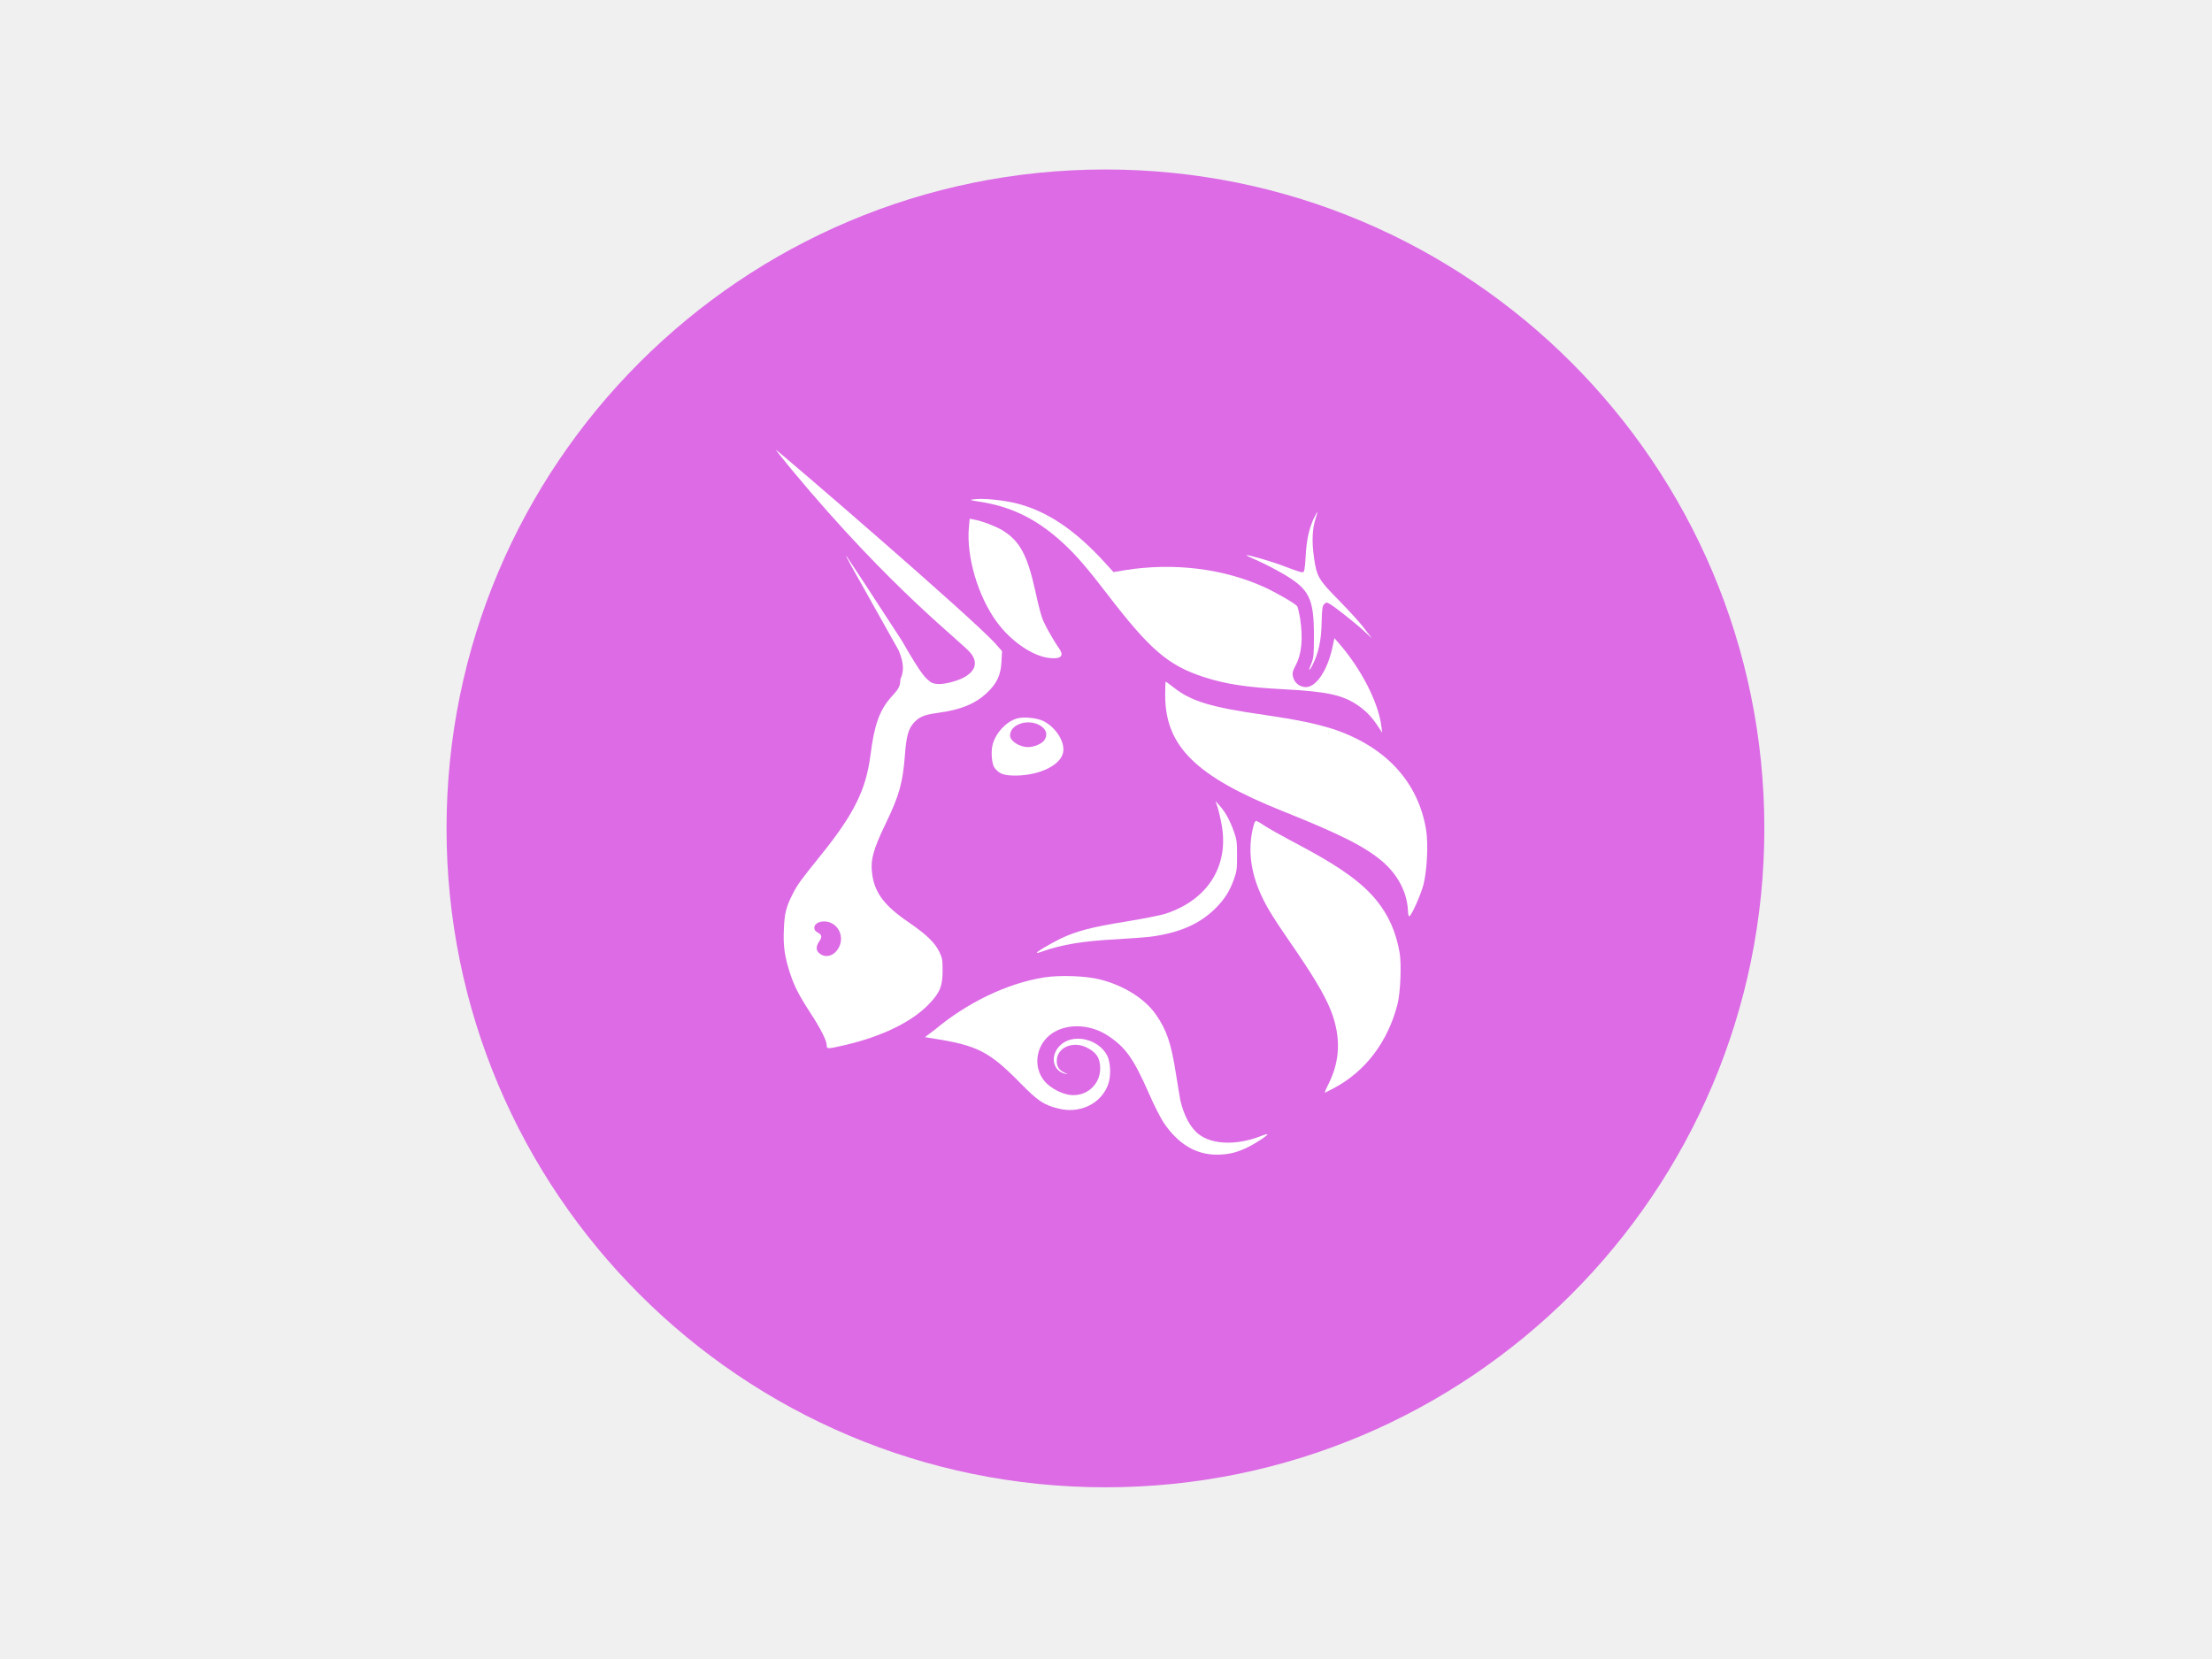
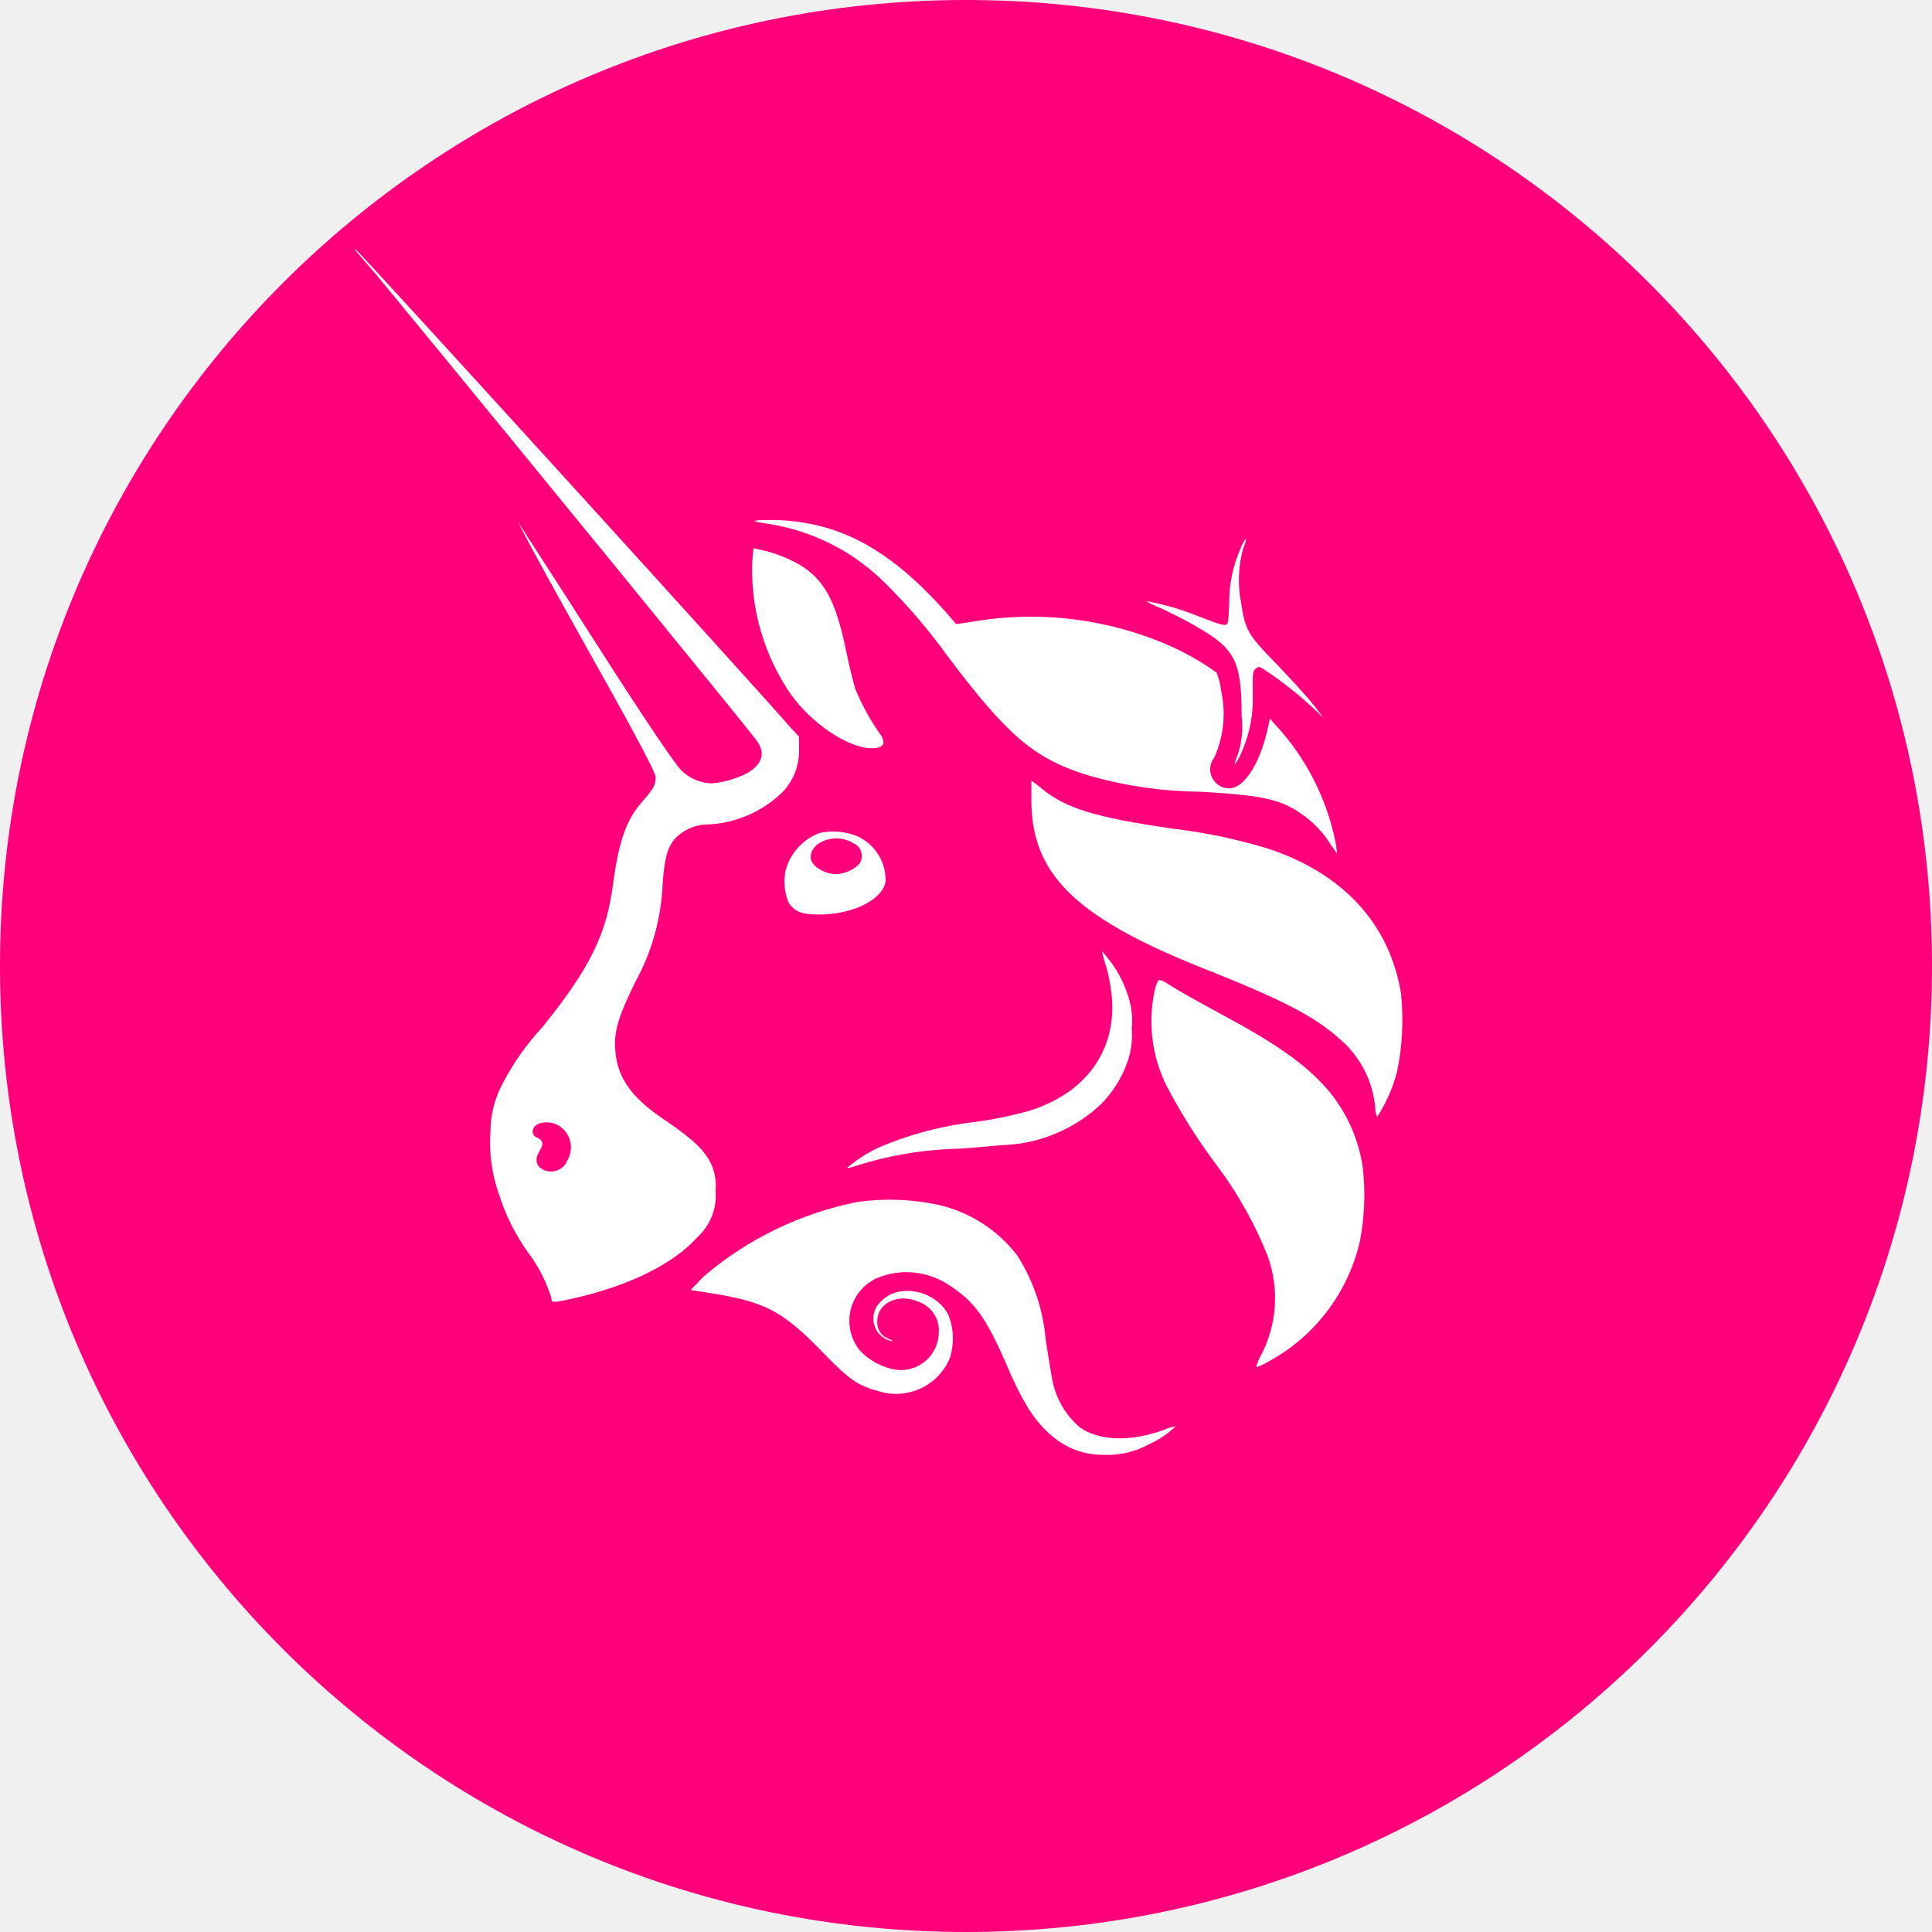
- <svg xmlns="http://www.w3.org/2000/svg" version="1.0" id="katman_1" x="0px" y="0px" viewBox="0 0 800 600" style="enable-background:new 0 0 800 600;" xml:space="preserve">
-   <style type="text/css">
- 	.st0{fill:#DC6BE5;}
- 	.st1{fill:#FFFFFF;}
- 	.st2{fill-rule:evenodd;clip-rule:evenodd;fill:#FFFFFF;}
- </style>
-   <circle class="st0" cx="399.8" cy="299.6" r="238.3" />
-   <path class="st1" d="M354,181.4c-3.3-0.5-3.5-0.6-1.9-0.8c3-0.5,10.1,0.2,14.9,1.3c11.4,2.7,21.7,9.6,32.8,21.8l2.9,3.2l4.2-0.7  c17.7-2.8,35.7-0.6,50.7,6.3c4.1,1.9,10.7,5.7,11.5,6.7c0.3,0.3,0.7,2.3,1.1,4.4c1.1,7.4,0.6,13-1.7,17.2c-1.2,2.3-1.3,3-0.5,5  c0.7,1.6,2.5,2.7,4.3,2.7c3.7,0,7.8-6,9.6-14.4l0.7-3.3l1.5,1.7c8,9.1,14.4,21.4,15.5,30.2l0.3,2.3l-1.4-2.1c-2.3-3.6-4.7-6-7.7-8  c-5.4-3.6-11.1-4.8-26.2-5.6c-13.7-0.7-21.4-1.9-29.1-4.4c-13-4.2-19.6-9.9-35.1-30.1c-6.9-9-11.1-13.9-15.4-17.9  C375.5,188,366.1,183.2,354,181.4z" />
-   <path class="st1" d="M472.2,201.4c0.3-6,1.2-10,2.8-13.6c0.7-1.4,1.3-2.6,1.4-2.6c0.1,0-0.2,1.1-0.6,2.4c-1.2,3.5-1.4,8.3-0.6,13.9  c1,7.1,1.6,8.1,9.2,15.8c3.5,3.6,7.7,8.1,9.1,10.1l2.7,3.5l-2.7-2.5c-3.3-3.1-11-9.1-12.6-10c-1.1-0.6-1.3-0.6-2,0.1  c-0.6,0.6-0.8,1.6-0.9,6.1c-0.1,7-1.1,11.6-3.4,16.1c-1.3,2.4-1.5,1.9-0.3-0.8c0.8-2.1,0.9-3,0.9-9.8c0-13.7-1.6-17-11.2-22.6  c-2.4-1.4-6.4-3.5-8.9-4.6s-4.4-2-4.3-2.1c0.3-0.3,9.6,2.4,13.4,3.9c5.6,2.1,6.5,2.4,7.2,2.2C471.7,206.6,472,205.3,472.2,201.4z" />
-   <path class="st1" d="M360.4,224.8c-6.7-9.2-10.9-23.4-10-33.9l0.3-3.3l1.5,0.3c2.9,0.5,7.8,2.4,10.2,3.8c6.4,3.9,9.1,8.9,12,21.9  c0.8,3.8,1.9,8.1,2.4,9.6c0.8,2.4,3.8,7.8,6.3,11.4c1.8,2.6,0.6,3.8-3.3,3.4C373.7,237.5,365.6,232,360.4,224.8z" />
-   <path class="st1" d="M464,293.4c-31.5-12.6-42.6-23.5-42.6-42c0-2.7,0.1-4.9,0.2-4.9c0.1,0,1.3,0.9,2.7,2  c6.4,5.1,13.5,7.3,33.3,10.1c11.6,1.7,18.2,3.1,24.3,5c19.2,6.3,31.1,19.2,33.9,36.7c0.8,5.1,0.3,14.6-1,19.7  c-1.1,4-4.3,11.1-5.1,11.4c-0.2,0.1-0.5-0.8-0.5-2.1c-0.3-6.6-3.7-13-9.3-17.8C493.6,306.2,485,301.8,464,293.4z" />
-   <path class="st1" d="M441.9,298.7c-0.4-2.3-1.1-5.3-1.5-6.6l-0.8-2.4l1.5,1.7c2.1,2.3,3.7,5.3,5.1,9.2c1.1,3,1.2,3.9,1.2,8.8  c0,4.8-0.1,5.8-1.1,8.5c-1.5,4.3-3.4,7.3-6.6,10.5c-5.8,5.8-13.1,9-23.8,10.4c-1.9,0.2-7.3,0.6-12,0.9c-12,0.6-19.9,1.9-26.9,4.4  c-1,0.4-1.9,0.6-2,0.5c-0.3-0.3,4.5-3.1,8.5-5.1c5.6-2.7,11.2-4.2,23.7-6.2c6.2-1,12.6-2.3,14.2-2.8  C436.5,325.6,444.4,313.6,441.9,298.7z" />
-   <path class="st1" d="M456.3,324.1c-4.2-8.9-5.1-17.6-2.9-25.6c0.2-0.9,0.6-1.6,0.9-1.6c0.2,0,1.2,0.5,2.2,1.2  c1.9,1.3,5.8,3.5,16.1,9c12.9,7,20.2,12.4,25.2,18.5c4.4,5.4,7.1,11.5,8.4,19c0.7,4.2,0.3,14.5-0.8,18.7  c-3.5,13.5-11.5,24.1-22.9,30.2c-1.7,0.9-3.2,1.6-3.3,1.7c-0.2,0,0.4-1.5,1.4-3.4c3.9-8,4.3-15.8,1.4-24.5  c-1.8-5.3-5.4-11.8-12.8-22.7C460.5,332,458.4,328.6,456.3,324.1z" />
-   <path class="st1" d="M338.1,372.4c11.7-9.8,26.2-16.8,39.5-18.9c5.7-0.9,15.2-0.6,20.5,0.8c8.5,2.2,16.1,7,20,12.7  c3.9,5.6,5.5,10.5,7.2,21.4c0.7,4.3,1.4,8.6,1.6,9.6c1.3,5.6,3.8,10.2,6.9,12.4c4.9,3.6,13.5,3.8,21.9,0.6c1.4-0.6,2.7-0.9,2.7-0.8  c0.3,0.3-3.9,3.1-6.9,4.6c-4,2-7.2,2.8-11.4,2.8c-7.7,0-14.1-3.9-19.4-11.8c-1-1.6-3.4-6.2-5.2-10.4c-5.6-12.7-8.4-16.6-14.9-20.9  c-5.7-3.7-13-4.4-18.5-1.7c-7.2,3.5-9.2,12.7-4.1,18.5c2.1,2.3,5.9,4.3,9,4.7c5.9,0.7,10.9-3.7,10.9-9.6c0-3.8-1.5-6-5.2-7.7  c-5.1-2.3-10.6,0.4-10.5,5.1c0,2,0.9,3.3,2.9,4.2c1.3,0.6,1.3,0.6,0.3,0.4c-4.7-1-5.8-6.6-2-10.3c4.5-4.5,13.8-2.5,17,3.6  c1.3,2.6,1.5,7.6,0.3,10.7c-2.6,6.9-10.3,10.5-18,8.5c-5.3-1.3-7.4-2.8-13.8-9.3c-11.1-11.3-15.4-13.5-31.3-16l-3.1-0.5L338.1,372.4  z" />
-   <path class="st2" d="M286.1,169.6c37,44.6,62.4,63,65.2,66.9c2.3,3.2,1.5,6.1-2.5,8.4c-2.2,1.3-6.8,2.5-9.1,2.5c-2.6,0-3.5-1-3.5-1  c-1.5-1.4-2.3-1.2-10.1-14.8c-10.7-16.5-19.7-30.2-19.9-30.4c-0.6-0.5-0.6-0.5,18.8,34c3.1,7.2,0.6,9.8,0.6,10.8  c0,2.1-0.6,3.2-3.2,6c-4.3,4.8-6.2,10.1-7.6,21.2c-1.6,12.4-5.9,21.2-18.1,36.3c-7.1,8.8-8.3,10.4-10.1,14c-2.3,4.5-2.9,7-3.1,12.6  c-0.3,6,0.3,9.8,2.1,15.5c1.6,5,3.3,8.3,7.6,14.9c3.7,5.7,5.8,9.9,5.8,11.6c0,1.3,0.3,1.3,6,0c13.7-3.1,24.9-8.5,31.1-15.1  c3.9-4.1,4.8-6.4,4.8-12c0-3.7-0.1-4.5-1.1-6.6c-1.6-3.4-4.6-6.3-11.1-10.8c-8.6-5.8-12.2-10.5-13.2-17c-0.8-5.3,0.1-9,4.9-18.9  c4.9-10.2,6.1-14.6,6.9-24.9c0.5-6.7,1.3-9.3,3.2-11.4c2-2.2,3.8-2.9,8.8-3.6c8.1-1.1,13.3-3.2,17.5-7.1c3.7-3.4,5.2-6.6,5.4-11.5  l0.2-3.7l-2.1-2.4c-7.4-8.6-79.3-70.5-79.8-70.5C280.6,162.8,283,165.8,286.1,169.6z M303.3,342.8c1.7-3,0.8-6.8-2-8.6  c-2.7-1.8-6.8-0.9-6.8,1.4c0,0.7,0.4,1.2,1.3,1.7c1.5,0.8,1.6,1.6,0.4,3.3c-1.2,1.8-1.1,3.3,0.3,4.3  C298.7,346.6,301.7,345.7,303.3,342.8z" />
-   <path class="st2" d="M367.6,259.9c-3.8,1.2-7.5,5.2-8.6,9.4c-0.7,2.6-0.3,7.1,0.7,8.4c1.7,2.2,3.3,2.8,7.7,2.8  c8.7-0.1,16.2-3.8,17.1-8.4c0.7-3.8-2.6-9-7.1-11.3C375,259.6,370,259.1,367.6,259.9z M377.7,267.7c1.3-1.9,0.8-3.9-1.5-5.3  c-4.3-2.6-10.9-0.5-10.9,3.6c0,2,3.4,4.2,6.5,4.2C374,270.2,376.8,269,377.7,267.7z" />
+ <svg xmlns="http://www.w3.org/2000/svg" id="Layer_1" data-name="Layer 1" viewBox="0 0 128 128">
+   <defs>
+     <style>.cls-1{fill:#ff007a;}.cls-2,.cls-3{fill:#fff;}.cls-3{fill-rule:evenodd;}</style>
+   </defs>
+   <circle class="cls-1" cx="64" cy="64" r="64" />
+   <path class="cls-2" d="M50.74,34.68c-.86-.13-.9-.17-.49-.21a13.66,13.66,0,0,1,3.87.33c3,.7,5.64,2.51,8.49,5.69l.74.86,1.07-.16A22.91,22.91,0,0,1,77.6,42.83a17.83,17.83,0,0,1,3,1.73,4.06,4.06,0,0,1,.29,1.16,7,7,0,0,1-.45,4.49,1.22,1.22,0,0,0-.13,1.32,1.25,1.25,0,0,0,1.11.7c1,0,2-1.57,2.52-3.75l.2-.87.37.42a16.13,16.13,0,0,1,4,7.91l.08.61L88.19,56a6.8,6.8,0,0,0-2-2.1c-1.4-1-2.88-1.24-6.79-1.45a27.52,27.52,0,0,1-7.54-1.15c-3.38-1.11-5.11-2.55-9.11-7.87a37.62,37.62,0,0,0-4-4.69A14,14,0,0,0,50.74,34.68Z" />
+   <path class="cls-2" d="M81.44,39.91a8.69,8.69,0,0,1,.74-3.54,2.54,2.54,0,0,1,.37-.7s0,.28-.17.61a7.84,7.84,0,0,0-.16,3.63c.29,1.85.41,2.1,2.39,4.12.9.95,2,2.14,2.39,2.64l.7.9-.7-.66a25.31,25.31,0,0,0-3.3-2.59c-.29-.17-.33-.17-.53,0S83,44.77,83,46a8.8,8.8,0,0,1-.91,4.2c-.33.62-.37.49-.08-.21a5.87,5.87,0,0,0,.25-2.55c0-3.59-.41-4.45-2.93-5.89-.61-.38-1.69-.91-2.3-1.2a10.86,10.86,0,0,1-1.12-.53,17,17,0,0,1,3.46,1c1.45.57,1.69.61,1.86.57S81.39,40.94,81.44,39.91Z" />
+   <path class="cls-2" d="M52.43,46.05a14.54,14.54,0,0,1-2.59-8.86l.08-.87.41.09a9.33,9.33,0,0,1,2.64,1c1.64,1,2.39,2.34,3.09,5.72.2,1,.49,2.14.61,2.52a15.08,15.08,0,0,0,1.65,3c.46.66.17,1-.86.91C55.89,49.34,53.79,47.9,52.43,46.05Z" />
+   <path class="cls-2" d="M79.33,64c-8.15-3.3-11-6.14-11-11,0-.7,0-1.28,0-1.28a6.62,6.62,0,0,1,.7.54c1.65,1.32,3.51,1.89,8.66,2.64A36.46,36.46,0,0,1,84,56.22c5,1.65,8.07,5,8.82,9.6A16.84,16.84,0,0,1,92.56,71a10.27,10.27,0,0,1-1.32,3s-.12-.21-.12-.54a6.74,6.74,0,0,0-2.39-4.65C87,67.26,84.77,66.15,79.33,64Z" />
+   <path class="cls-2" d="M73.57,65.33a9.74,9.74,0,0,0-.42-1.73L73,63l.37.45a7.37,7.37,0,0,1,1.32,2.39,5.14,5.14,0,0,1,.29,2.31,5.33,5.33,0,0,1-.29,2.22,7.49,7.49,0,0,1-1.73,2.77,10,10,0,0,1-6.18,2.71c-.5,0-1.9.17-3.13.25a24.37,24.37,0,0,0-7,1.16c-.24.08-.49.16-.53.12A9,9,0,0,1,58.28,76a22.57,22.57,0,0,1,6.18-1.65,26.18,26.18,0,0,0,3.67-.74C72.21,72.37,74.23,69.2,73.57,65.33Z" />
+   <path class="cls-2" d="M77.32,72a9.6,9.6,0,0,1-.75-6.67c.09-.21.17-.41.25-.41a1.85,1.85,0,0,1,.58.28c.49.33,1.52.91,4.16,2.35,3.34,1.81,5.23,3.22,6.55,4.82a10.23,10.23,0,0,1,2.18,5,16.14,16.14,0,0,1-.2,4.9,12.17,12.17,0,0,1-6,7.91,5.29,5.29,0,0,1-.86.41,3.15,3.15,0,0,1,.37-.9A8.19,8.19,0,0,0,84,83.25a25.93,25.93,0,0,0-3.3-5.93A38.47,38.47,0,0,1,77.32,72Z" />
+   <path class="cls-2" d="M46.62,84.57a22.4,22.4,0,0,1,10.26-4.95,15.49,15.49,0,0,1,5.32.21,9.18,9.18,0,0,1,5.19,3.34,12.24,12.24,0,0,1,1.89,5.6c.17,1.11.37,2.27.41,2.51a5.51,5.51,0,0,0,1.82,3.26c1.27.95,3.5,1,5.68.16a2.82,2.82,0,0,1,.7-.2,6.43,6.43,0,0,1-1.77,1.19,5.78,5.78,0,0,1-3,.7c-2,0-3.66-1-5-3.09a21.55,21.55,0,0,1-1.36-2.72c-1.44-3.33-2.18-4.32-3.87-5.43a5.07,5.07,0,0,0-4.82-.46A3.11,3.11,0,0,0,57,89.51a4.28,4.28,0,0,0,2.35,1.24,2.52,2.52,0,0,0,2.85-2.51,2,2,0,0,0-1.36-2c-1.32-.58-2.76.08-2.72,1.36a1.13,1.13,0,0,0,.78,1.11c.33.16.33.16.08.12a1.53,1.53,0,0,1-.53-2.68c1.15-1.15,3.58-.66,4.4,1a4.3,4.3,0,0,1,.09,2.8,3.86,3.86,0,0,1-4.7,2.23c-1.36-.37-1.94-.74-3.58-2.43-2.89-3-4-3.55-8.12-4.16l-.78-.13Z" />
+   <path class="cls-3" d="M25,18.28c9.6,11.66,24.39,29.79,25.13,30.78.62.82.37,1.6-.66,2.18a6.26,6.26,0,0,1-2.34.66,3,3,0,0,1-2-.87c-.37-.37-2-2.72-5.61-8.36-2.76-4.33-5.1-7.91-5.14-8s-.17-.08,4.86,8.9c3.17,5.64,4.2,7.66,4.2,7.91,0,.53-.17.82-.83,1.56-1.11,1.24-1.6,2.64-2,5.56-.41,3.26-1.53,5.57-4.7,9.48a16.86,16.86,0,0,0-2.59,3.67,6.88,6.88,0,0,0-.83,3.29,10.22,10.22,0,0,0,.54,4A13.7,13.7,0,0,0,35,83a9.69,9.69,0,0,1,1.53,3c0,.33.08.33,1.56,0,3.55-.82,6.47-2.22,8.08-4a3.75,3.75,0,0,0,1.24-3.14,3.46,3.46,0,0,0-.29-1.73c-.42-.9-1.2-1.64-2.89-2.8C42,72.87,41.06,71.63,40.81,70c-.2-1.4,0-2.34,1.28-4.94a14.66,14.66,0,0,0,1.81-6.51c.13-1.73.33-2.43.83-3A3.07,3.07,0,0,1,47,54.62a7.62,7.62,0,0,0,4.54-1.86,3.91,3.91,0,0,0,1.4-3l0-.95-.54-.58C50.5,46,23.67,16.51,23.55,16.51S24.17,17.29,25,18.28ZM37.6,76.86a1.69,1.69,0,0,0-.54-2.26c-.7-.45-1.77-.25-1.77.37a.43.43,0,0,0,.33.41c.37.21.41.41.13.87s-.29.86.08,1.15A1.17,1.17,0,0,0,37.6,76.86Z" />
+   <path class="cls-3" d="M54.29,55.19a3.67,3.67,0,0,0-2.23,2.43,3.59,3.59,0,0,0,.21,2.23c.45.58.86.74,2,.74,2.26,0,4.2-1,4.4-2.18a3.19,3.19,0,0,0-1.85-3A4.23,4.23,0,0,0,54.29,55.19Zm2.63,2.06a.92.92,0,0,0-.41-1.4c-1.11-.7-2.8-.12-2.8.95,0,.54.86,1.11,1.69,1.11A2.28,2.28,0,0,0,56.92,57.25Z" />
</svg>
